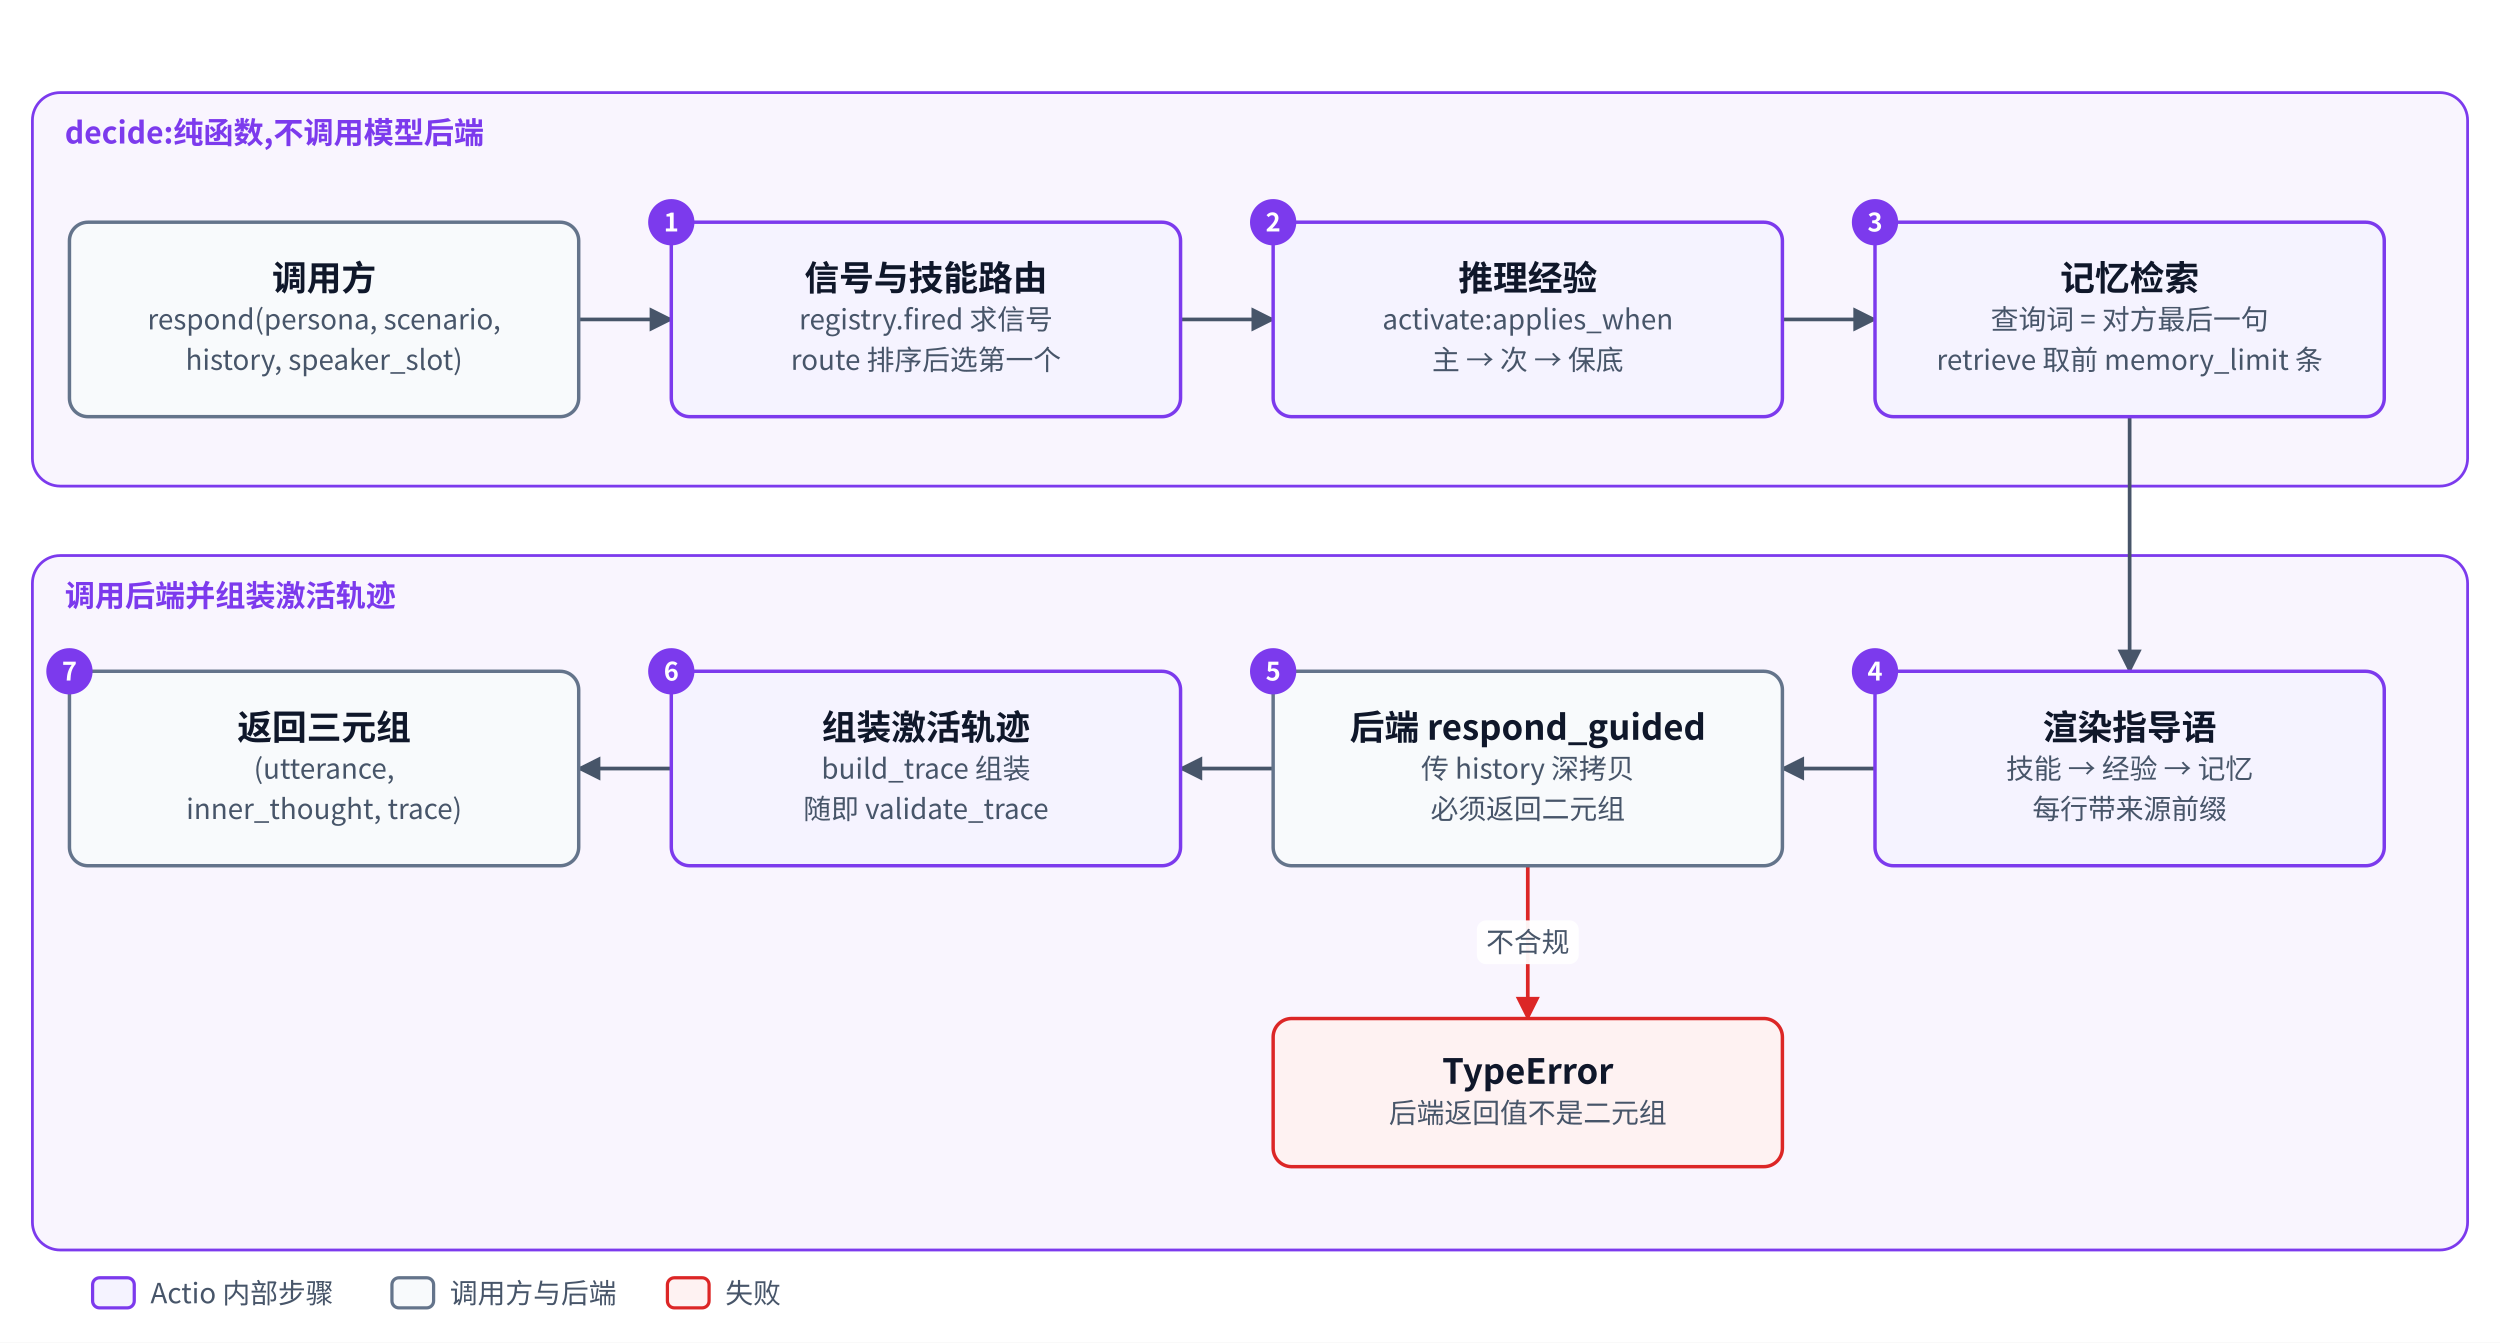
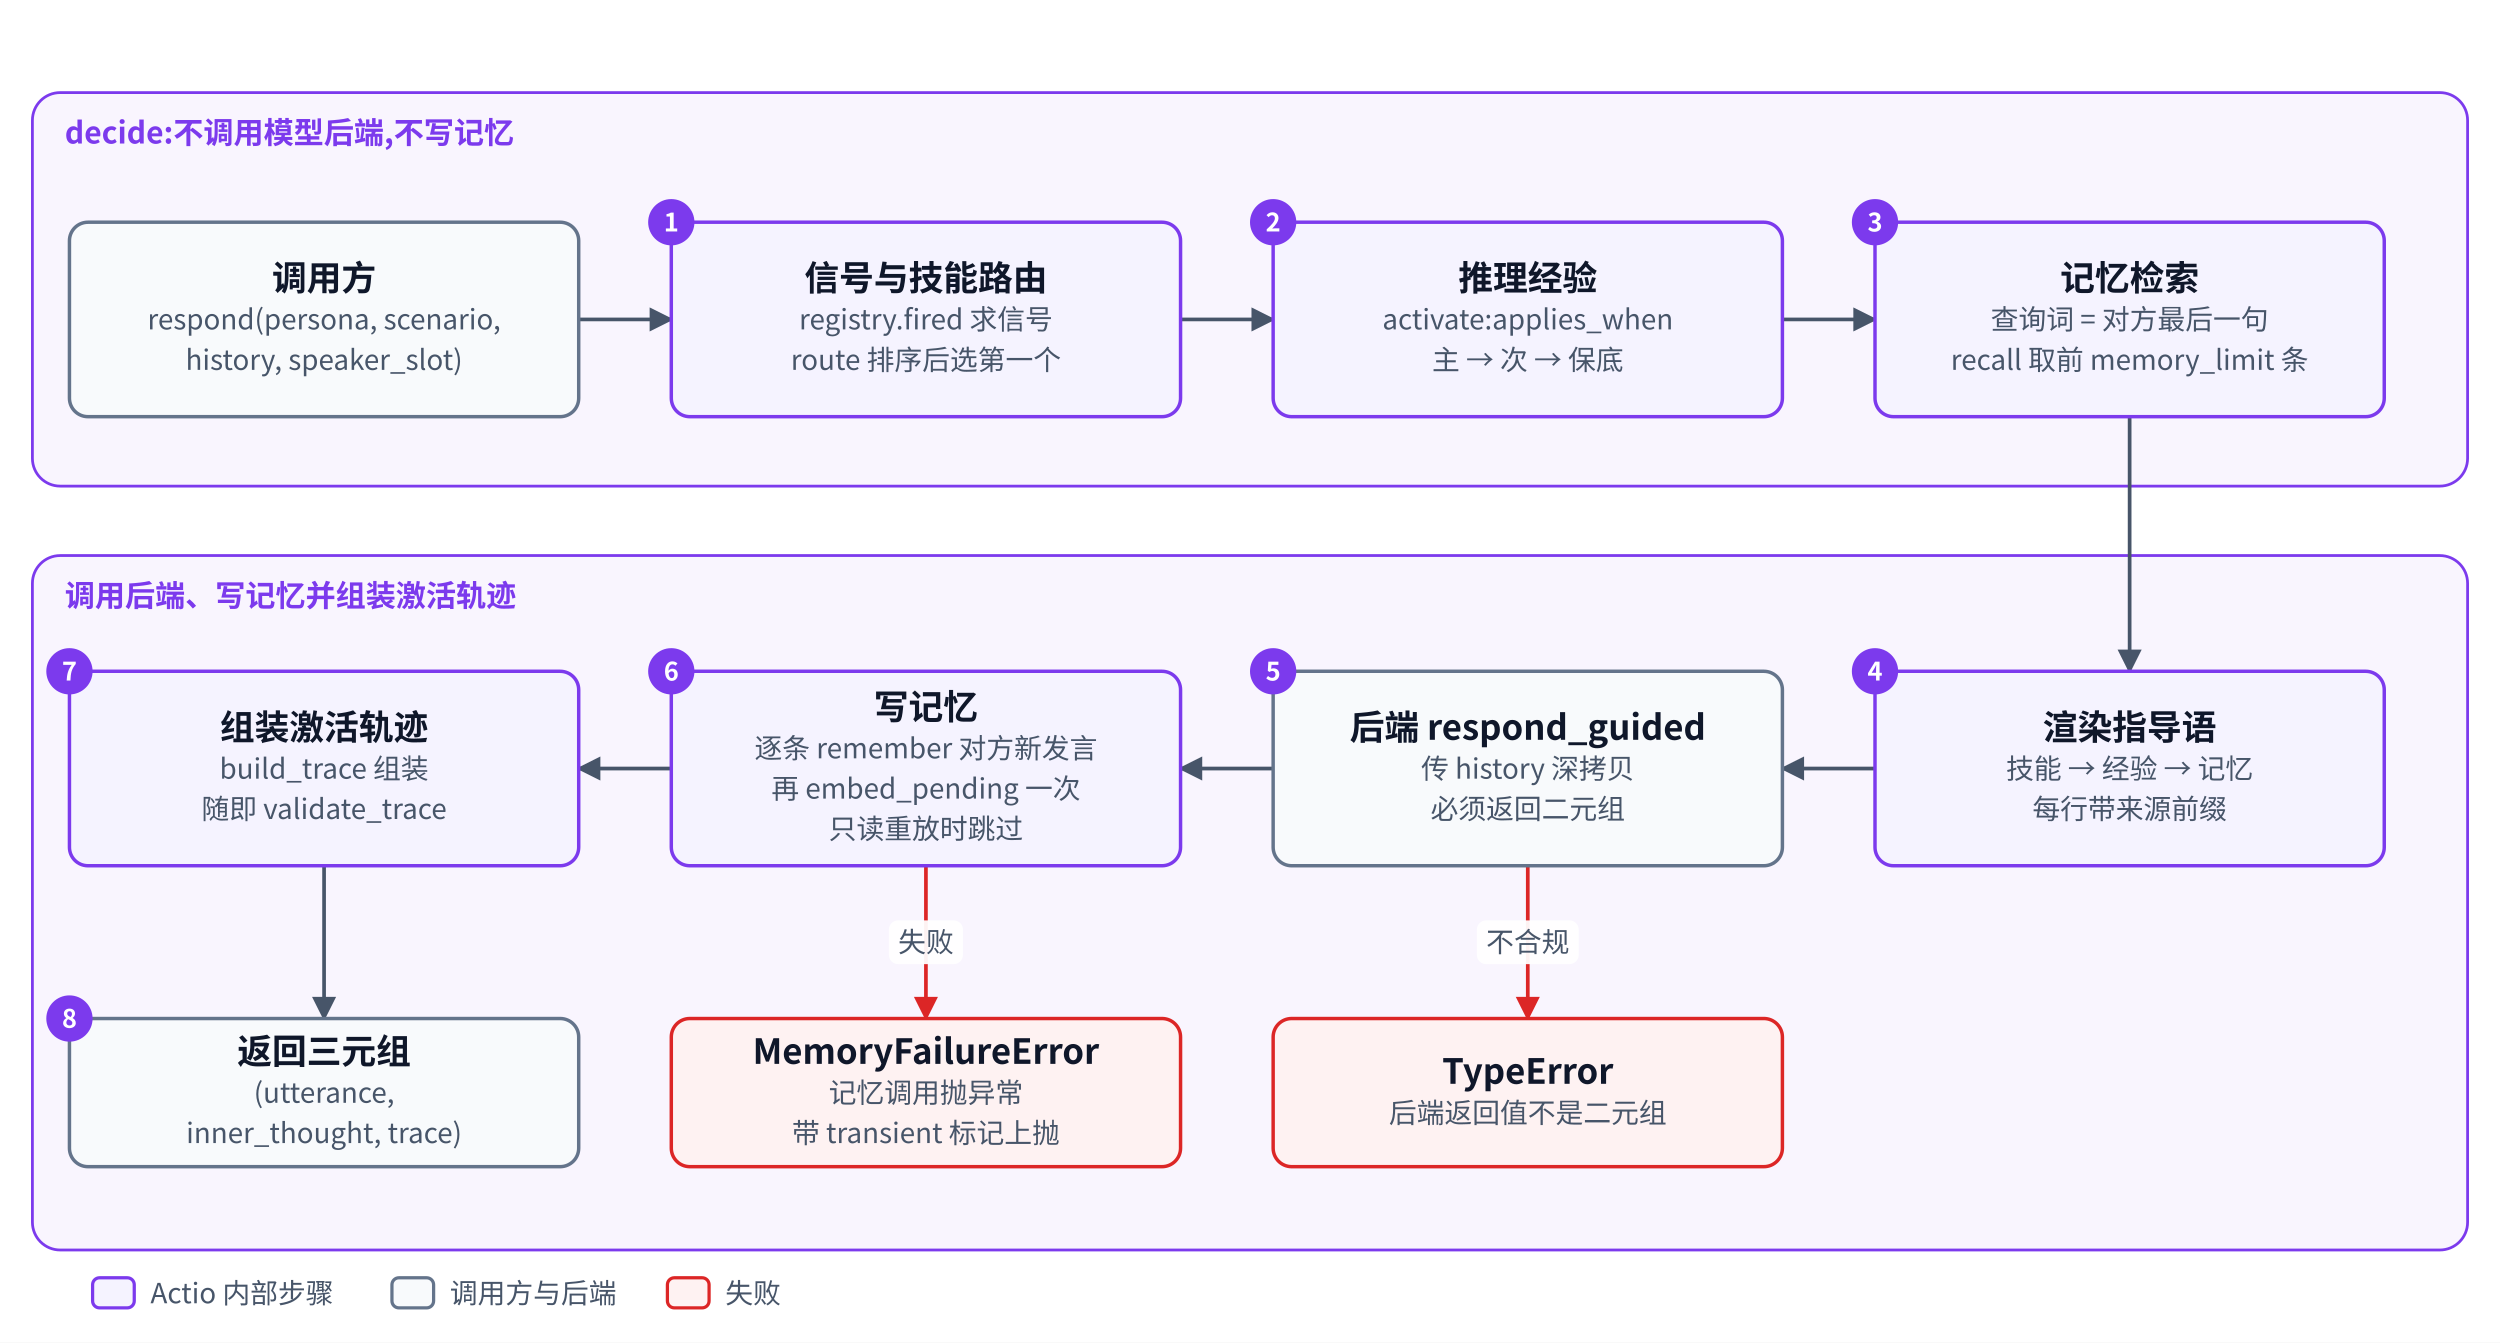
<svg xmlns="http://www.w3.org/2000/svg" viewBox="0 0 1080 580" width="1080" height="580" role="img" aria-labelledby="t d" font-family="-apple-system,BlinkMacSystemFont,'PingFang SC','Hiragino Sans GB','Noto Sans CJK SC','Microsoft YaHei','Segoe UI',Helvetica,Arial,sans-serif">
  <defs>
    <marker id="ah0" viewBox="0 0 10 10" refX="9" refY="5" markerWidth="6.5" markerHeight="6.5" orient="auto-start-reverse">
      <path d="M0,0 L10,5 L0,10 z" fill="#475569" />
    </marker>
    <marker id="ah1" viewBox="0 0 10 10" refX="9" refY="5" markerWidth="6.5" markerHeight="6.5" orient="auto-start-reverse">
      <path d="M0,0 L10,5 L0,10 z" fill="#dc2626" />
    </marker>
  </defs>
  <rect width="1080" height="580" fill="#ffffff" />
  <rect x="14" y="40" width="1052" height="170" rx="12" fill="#7c3aed" fill-opacity="0.05" stroke="#7c3aed" stroke-width="1.2" />
-   <text x="28" y="62" text-anchor="start" font-size="13" font-weight="700" fill="#7c3aed">decide:纯函数,不调用模型后端</text>
+   <text x="28" y="62" text-anchor="start" font-size="13" font-weight="700" fill="#7c3aed">decide:不调用模型后端,不写记忆</text>
  <rect x="14" y="240" width="1052" height="300" rx="12" fill="#7c3aed" fill-opacity="0.05" stroke="#7c3aed" stroke-width="1.2" />
-   <text x="28" y="262" text-anchor="start" font-size="13" font-weight="700" fill="#7c3aed">调用后端并组装激活轨迹</text>
+   <text x="28" y="262" text-anchor="start" font-size="13" font-weight="700" fill="#7c3aed">调用后端、写记忆并组装激活轨迹</text>
  <path d="M250.0,138.0 L290.0,138.0" fill="none" stroke="#475569" stroke-width="1.6" stroke-linejoin="round" stroke-linecap="round" marker-end="url(#ah0)" />
  <path d="M510.0,138.0 L550.0,138.0" fill="none" stroke="#475569" stroke-width="1.6" stroke-linejoin="round" stroke-linecap="round" marker-end="url(#ah0)" />
  <path d="M770.0,138.0 L810.0,138.0" fill="none" stroke="#475569" stroke-width="1.6" stroke-linejoin="round" stroke-linecap="round" marker-end="url(#ah0)" />
  <path d="M920.0,180.0 L920.0,290.0" fill="none" stroke="#475569" stroke-width="1.6" stroke-linejoin="round" stroke-linecap="round" marker-end="url(#ah0)" />
  <path d="M810.0,332.0 L770.0,332.0" fill="none" stroke="#475569" stroke-width="1.6" stroke-linejoin="round" stroke-linecap="round" marker-end="url(#ah0)" />
  <path d="M550.0,332.0 L510.0,332.0" fill="none" stroke="#475569" stroke-width="1.6" stroke-linejoin="round" stroke-linecap="round" marker-end="url(#ah0)" />
  <path d="M290.0,332.0 L250.0,332.0" fill="none" stroke="#475569" stroke-width="1.6" stroke-linejoin="round" stroke-linecap="round" marker-end="url(#ah0)" />
+   <path d="M140.0,374.0 L140.0,440.0" fill="none" stroke="#475569" stroke-width="1.6" stroke-linejoin="round" stroke-linecap="round" marker-end="url(#ah0)" />
  <path d="M660.0,374.0 L660.0,440.0" fill="none" stroke="#dc2626" stroke-width="1.6" stroke-linejoin="round" stroke-linecap="round" marker-end="url(#ah1)" />
+   <path d="M400.0,374.0 L400.0,440.0" fill="none" stroke="#dc2626" stroke-width="1.6" stroke-linejoin="round" stroke-linecap="round" marker-end="url(#ah1)" />
  <rect x="30" y="96" width="220" height="84" rx="8" fill="#f8fafc" stroke="#64748b" stroke-width="1.5" />
  <text x="140.0" y="125.5" text-anchor="middle" font-size="15" font-weight="700" fill="#0f172a">调用方</text>
  <text x="140.0" y="142.3" text-anchor="middle" font-size="12" fill="#475569">respond(persona, scenario,</text>
  <text x="140.0" y="159.8" text-anchor="middle" font-size="12" fill="#475569">history, speaker_slot)</text>
  <rect x="290" y="96" width="220" height="84" rx="8" fill="#f5f3ff" stroke="#7c3aed" stroke-width="1.5" />
  <text x="400.0" y="125.5" text-anchor="middle" font-size="15" font-weight="700" fill="#0f172a">信号与技能路由</text>
  <text x="400.0" y="142.3" text-anchor="middle" font-size="12" fill="#475569">registry.fired 求信号</text>
  <text x="400.0" y="159.8" text-anchor="middle" font-size="12" fill="#475569">route 排序后选第一个</text>
  <rect x="550" y="96" width="220" height="84" rx="8" fill="#f5f3ff" stroke="#7c3aed" stroke-width="1.5" />
  <text x="660.0" y="125.5" text-anchor="middle" font-size="15" font-weight="700" fill="#0f172a">推理经验</text>
  <text x="660.0" y="142.3" text-anchor="middle" font-size="12" fill="#475569">activate:applies_when</text>
  <text x="660.0" y="159.8" text-anchor="middle" font-size="12" fill="#475569">主 → 次 → 保底</text>
  <rect x="810" y="96" width="220" height="84" rx="8" fill="#f5f3ff" stroke="#7c3aed" stroke-width="1.5" />
  <text x="920.0" y="125.5" text-anchor="middle" font-size="15" font-weight="700" fill="#0f172a">记忆检索</text>
  <text x="920.0" y="142.3" text-anchor="middle" font-size="12" fill="#475569">查询词 = 对方最后一句</text>
-   <text x="920.0" y="159.8" text-anchor="middle" font-size="12" fill="#475569">retrieve 取前 memory_limit 条</text>
+   <text x="920.0" y="159.8" text-anchor="middle" font-size="12" fill="#475569">recall 取前 memory_limit 条</text>
  <rect x="810" y="290" width="220" height="84" rx="8" fill="#f5f3ff" stroke="#7c3aed" stroke-width="1.5" />
  <text x="920.0" y="319.6" text-anchor="middle" font-size="15" font-weight="700" fill="#0f172a">渲染指导语</text>
  <text x="920.0" y="336.4" text-anchor="middle" font-size="12" fill="#475569">技能 → 经验 → 记忆</text>
  <text x="920.0" y="353.8" text-anchor="middle" font-size="12" fill="#475569">每行带来源前缀</text>
  <rect x="550" y="290" width="220" height="84" rx="8" fill="#f8fafc" stroke="#64748b" stroke-width="1.5" />
  <text x="660.0" y="319.6" text-anchor="middle" font-size="15" font-weight="700" fill="#0f172a">后端 respond_guided</text>
  <text x="660.0" y="336.4" text-anchor="middle" font-size="12" fill="#475569">传 history 深拷贝</text>
  <text x="660.0" y="353.8" text-anchor="middle" font-size="12" fill="#475569">必须返回二元组</text>
  <rect x="290" y="290" width="220" height="84" rx="8" fill="#f5f3ff" stroke="#7c3aed" stroke-width="1.5" />
-   <text x="400.0" y="319.6" text-anchor="middle" font-size="15" font-weight="700" fill="#0f172a">组装激活轨迹</text>
-   <text x="400.0" y="336.4" text-anchor="middle" font-size="12" fill="#475569">build_trace 组装</text>
-   <text x="400.0" y="353.8" text-anchor="middle" font-size="12" fill="#475569">随即 validate_trace</text>
-   <rect x="30" y="290" width="220" height="84" rx="8" fill="#f8fafc" stroke="#64748b" stroke-width="1.5" />
-   <text x="140.0" y="319.6" text-anchor="middle" font-size="15" font-weight="700" fill="#0f172a">返回三元组</text>
-   <text x="140.0" y="336.4" text-anchor="middle" font-size="12" fill="#475569">(utterance,</text>
-   <text x="140.0" y="353.8" text-anchor="middle" font-size="12" fill="#475569">inner_thought, trace)</text>
+   <text x="400.0" y="310.8" text-anchor="middle" font-size="15" font-weight="700" fill="#0f172a">写记忆</text>
+   <text x="400.0" y="327.6" text-anchor="middle" font-size="12" fill="#475569">逐条 remember 对方新发言</text>
+   <text x="400.0" y="345.0" text-anchor="middle" font-size="12" fill="#475569">再 embed_pending 一次</text>
+   <text x="400.0" y="362.4" text-anchor="middle" font-size="12" fill="#475569">只读重放时跳过</text>
+   <rect x="30" y="290" width="220" height="84" rx="8" fill="#f5f3ff" stroke="#7c3aed" stroke-width="1.5" />
+   <text x="140.0" y="319.6" text-anchor="middle" font-size="15" font-weight="700" fill="#0f172a">组装激活轨迹</text>
+   <text x="140.0" y="336.4" text-anchor="middle" font-size="12" fill="#475569">build_trace 组装</text>
+   <text x="140.0" y="353.8" text-anchor="middle" font-size="12" fill="#475569">随即 validate_trace</text>
+   <rect x="30" y="440" width="220" height="64" rx="8" fill="#f8fafc" stroke="#64748b" stroke-width="1.5" />
+   <text x="140.0" y="459.6" text-anchor="middle" font-size="15" font-weight="700" fill="#0f172a">返回三元组</text>
+   <text x="140.0" y="476.4" text-anchor="middle" font-size="12" fill="#475569">(utterance,</text>
+   <text x="140.0" y="493.8" text-anchor="middle" font-size="12" fill="#475569">inner_thought, trace)</text>
  <rect x="550" y="440" width="220" height="64" rx="8" fill="#fef2f2" stroke="#dc2626" stroke-width="1.5" />
  <text x="660.0" y="468.2" text-anchor="middle" font-size="15" font-weight="700" fill="#0f172a">TypeError</text>
  <text x="660.0" y="485.1" text-anchor="middle" font-size="12" fill="#475569">后端返回值不是二元组</text>
+   <rect x="290" y="440" width="220" height="64" rx="8" fill="#fef2f2" stroke="#dc2626" stroke-width="1.5" />
+   <text x="400.0" y="459.6" text-anchor="middle" font-size="15" font-weight="700" fill="#0f172a">MemoryFailureError</text>
+   <text x="400.0" y="476.4" text-anchor="middle" font-size="12" fill="#475569">记忆调用抛异常</text>
+   <text x="400.0" y="493.8" text-anchor="middle" font-size="12" fill="#475569">带 transient 标记上抛</text>
  <circle cx="290" cy="96" r="10" fill="#7c3aed" />
  <text x="290" y="100" text-anchor="middle" font-size="11" font-weight="700" fill="#ffffff">1</text>
  <circle cx="550" cy="96" r="10" fill="#7c3aed" />
  <text x="550" y="100" text-anchor="middle" font-size="11" font-weight="700" fill="#ffffff">2</text>
  <circle cx="810" cy="96" r="10" fill="#7c3aed" />
  <text x="810" y="100" text-anchor="middle" font-size="11" font-weight="700" fill="#ffffff">3</text>
  <circle cx="810" cy="290" r="10" fill="#7c3aed" />
  <text x="810" y="294" text-anchor="middle" font-size="11" font-weight="700" fill="#ffffff">4</text>
  <circle cx="550" cy="290" r="10" fill="#7c3aed" />
  <text x="550" y="294" text-anchor="middle" font-size="11" font-weight="700" fill="#ffffff">5</text>
  <circle cx="290" cy="290" r="10" fill="#7c3aed" />
  <text x="290" y="294" text-anchor="middle" font-size="11" font-weight="700" fill="#ffffff">6</text>
  <circle cx="30" cy="290" r="10" fill="#7c3aed" />
  <text x="30" y="294" text-anchor="middle" font-size="11" font-weight="700" fill="#ffffff">7</text>
+   <circle cx="30" cy="440" r="10" fill="#7c3aed" />
+   <text x="30" y="444" text-anchor="middle" font-size="11" font-weight="700" fill="#ffffff">8</text>
  <rect x="638.0" y="397.6" width="44.0" height="18.9" rx="4" fill="#ffffff" fill-opacity="0.94" />
  <text x="660.0" y="411.3" text-anchor="middle" font-size="12" fill="#475569">不合规</text>
+   <rect x="384.0" y="397.6" width="32.0" height="18.9" rx="4" fill="#ffffff" fill-opacity="0.94" />
+   <text x="400.0" y="411.3" text-anchor="middle" font-size="12" fill="#475569">失败</text>
  <rect x="40" y="552" width="18" height="13" rx="3" fill="#f5f3ff" stroke="#7c3aed" stroke-width="1.4" />
  <text x="65" y="563" font-size="12" fill="#475569">Actio 内部步骤</text>
  <rect x="169.32" y="552" width="18" height="13" rx="3" fill="#f8fafc" stroke="#64748b" stroke-width="1.4" />
  <text x="194.32" y="563" font-size="12" fill="#475569">调用方与后端</text>
  <rect x="288.32" y="552" width="18" height="13" rx="3" fill="#fef2f2" stroke="#dc2626" stroke-width="1.4" />
  <text x="313.32" y="563" font-size="12" fill="#475569">失败</text>
</svg>
